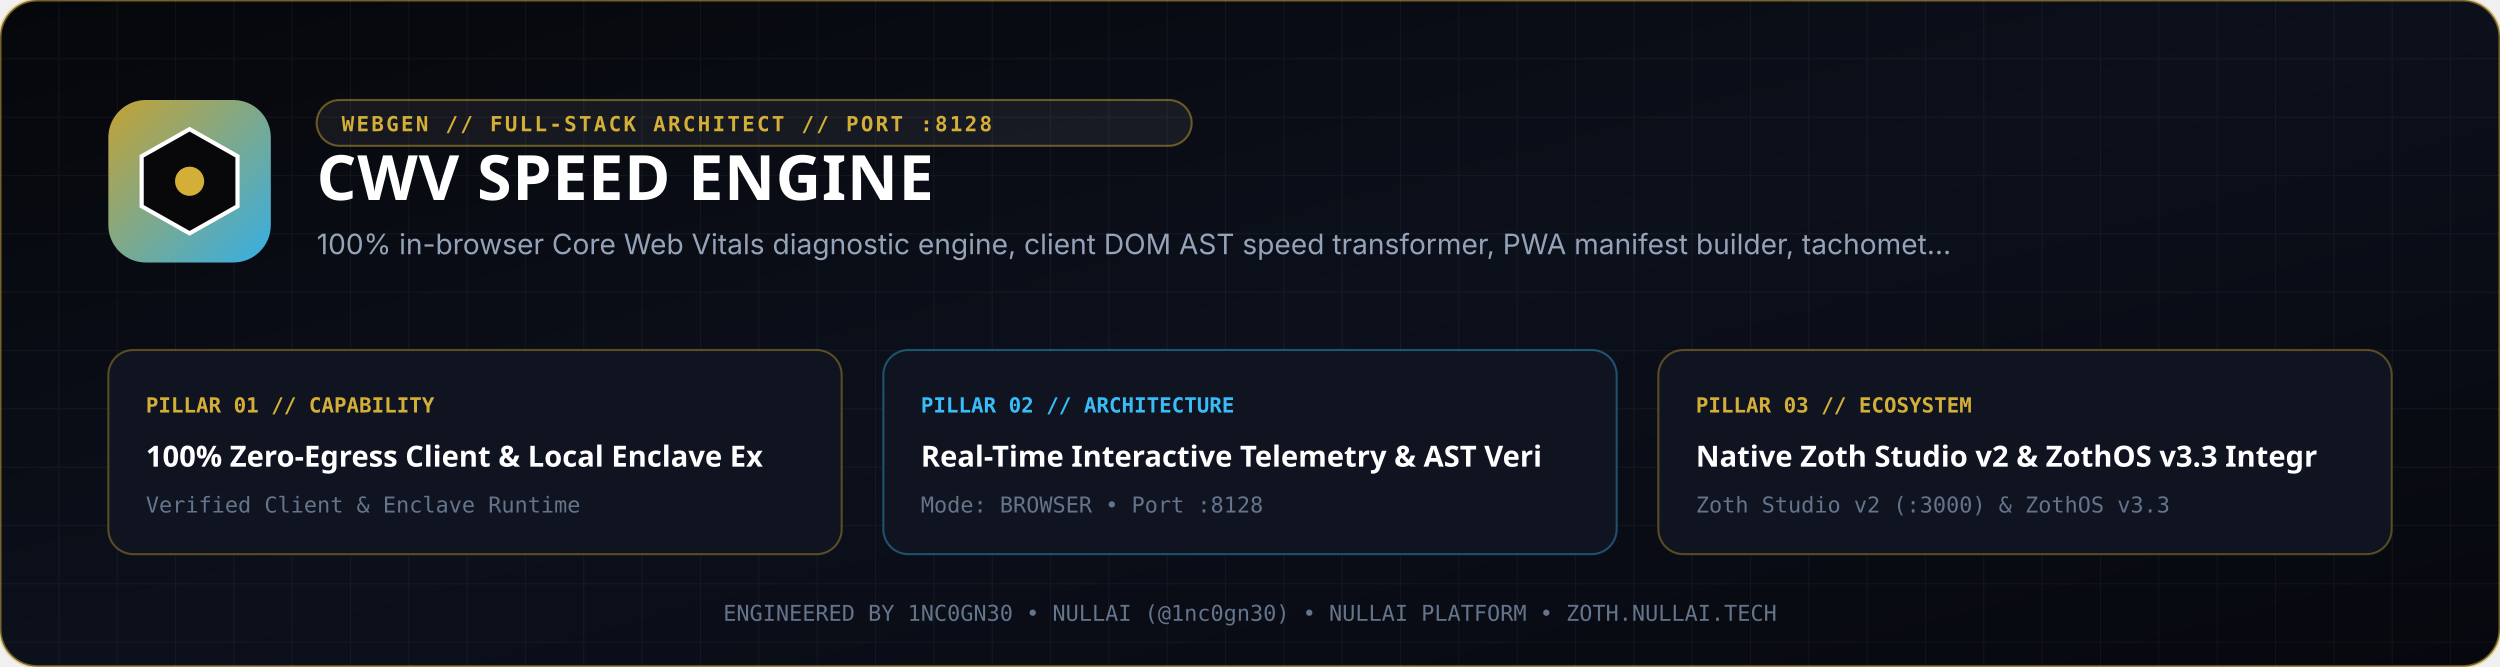
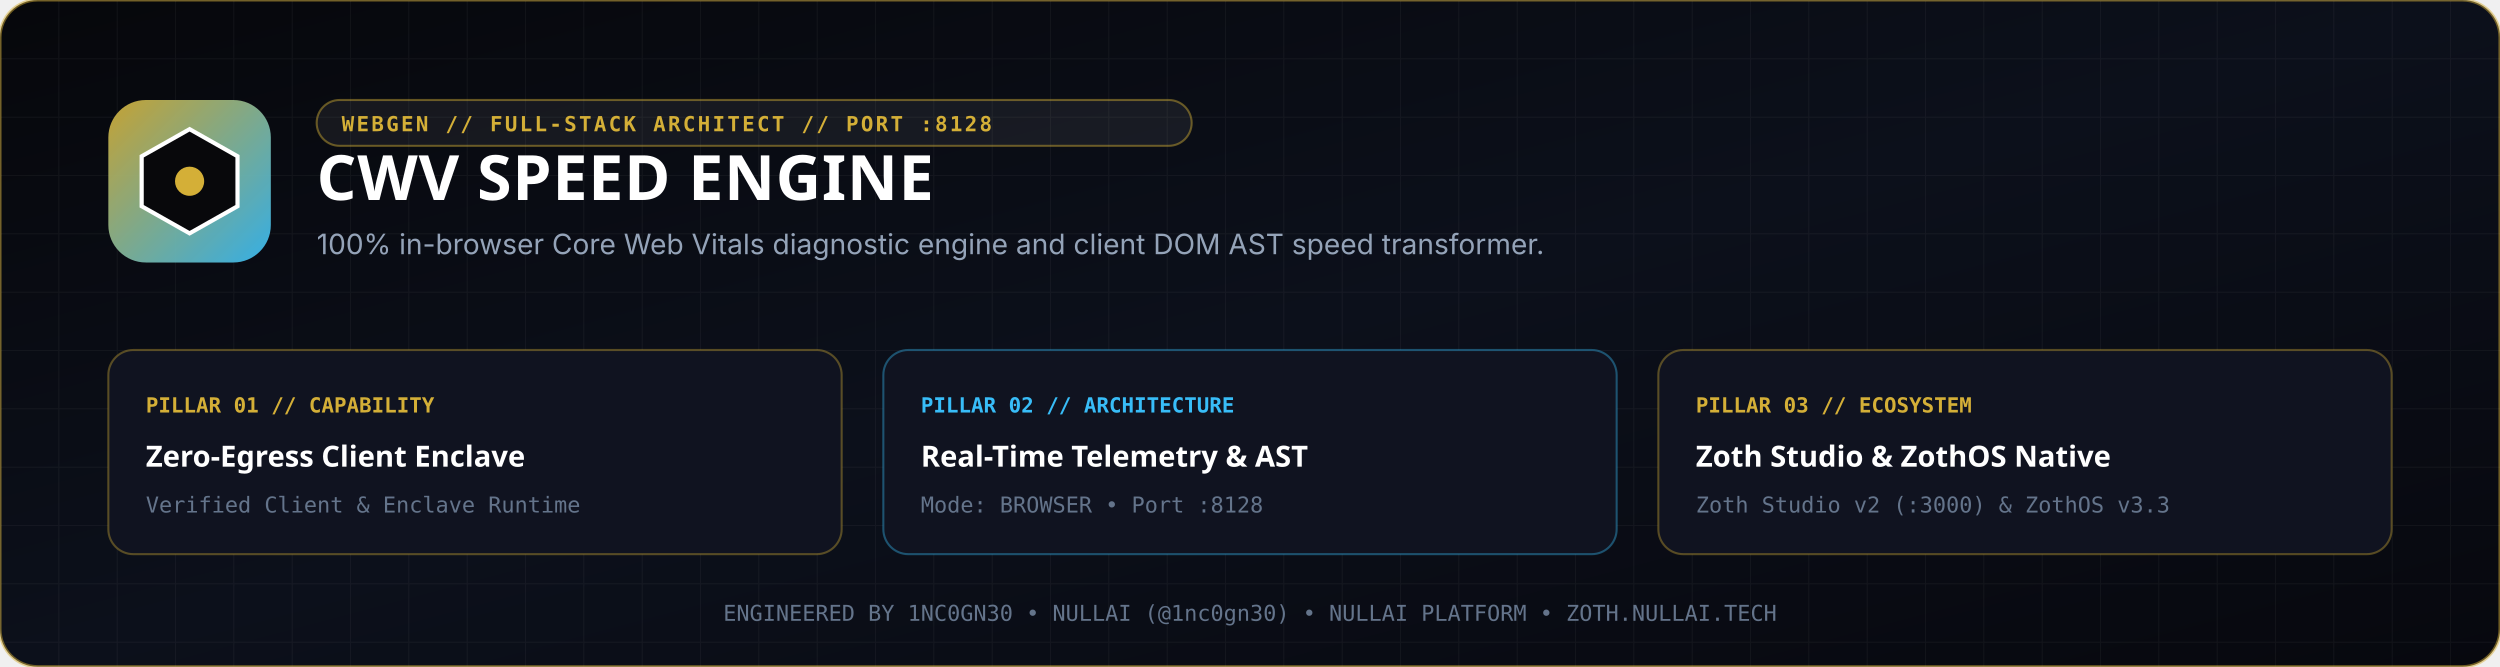
<svg xmlns="http://www.w3.org/2000/svg" viewBox="0 0 1200 320" width="100%" height="100%">
  <defs>
    <linearGradient id="bg" x1="0%" y1="0%" x2="100%" y2="100%">
      <stop offset="0%" stop-color="#06070B" />
      <stop offset="50%" stop-color="#0C101B" />
      <stop offset="100%" stop-color="#07080E" />
    </linearGradient>
    <linearGradient id="accent" x1="0%" y1="0%" x2="100%" y2="100%">
      <stop offset="0%" stop-color="#D4AF37" />
      <stop offset="100%" stop-color="#38BDF8" />
    </linearGradient>
    <pattern id="grid" width="28" height="28" patternUnits="userSpaceOnUse">
      <path d="M 28 0 L 0 0 0 28" fill="none" stroke="rgba(255,255,255,0.04)" stroke-width="1" />
    </pattern>
  </defs>
  <rect width="1200" height="320" rx="18" fill="url(#bg)" stroke="#D4AF37" stroke-opacity="0.5" stroke-width="1.5" />
  <rect width="1200" height="320" rx="18" fill="url(#grid)" />
  <g transform="translate(52, 48)">
    <rect width="78" height="78" rx="18" fill="url(#accent)" opacity="0.92" />
    <polygon points="39,14 62,27 62,51 39,64 16,51 16,27" fill="#08080B" stroke="#FFFFFF" stroke-width="2" />
    <circle cx="39" cy="39" r="7" fill="#D4AF37" />
  </g>
  <g transform="translate(152, 62)">
    <rect x="0" y="-14" width="420" height="22" rx="11" fill="rgba(255,255,255,0.06)" stroke="#D4AF37" stroke-opacity="0.45" />
    <text x="12" y="1" fill="#D4AF37" font-family="JetBrains Mono, monospace" font-size="10" font-weight="700" letter-spacing="1.1">WEBGEN // FULL-STACK ARCHITECT // PORT :8128</text>
    <text x="0" y="34" fill="#FFFFFF" font-family="Syne, Space Grotesk, sans-serif" font-size="30" font-weight="800" letter-spacing="0.4">CWV SPEED ENGINE</text>
-     <text x="0" y="60" fill="#94A3B8" font-family="Inter, sans-serif" font-size="13.5">100% in-browser Core Web Vitals diagnostic engine, client DOM AST speed transformer, PWA manifest builder, tachomet...</text>
+     <text x="0" y="60" fill="#94A3B8" font-family="Inter, sans-serif" font-size="13.5">100% in-browser Core Web Vitals diagnostic engine and client DOM AST speed transformer.</text>
  </g>
  <g transform="translate(52, 168)">
    <rect x="0" y="0" width="352" height="98" rx="12" fill="#101320" stroke="#D4AF37" stroke-opacity="0.38" />
    <text x="18" y="30" fill="#D4AF37" font-family="JetBrains Mono, monospace" font-size="10" font-weight="700">PILLAR 01 // CAPABILITY</text>
-     <text x="18" y="56" fill="#FFFFFF" font-family="Space Grotesk, sans-serif" font-size="14" font-weight="700">100% Zero-Egress Client &amp; Local Enclave Ex</text>
+     <text x="18" y="56" fill="#FFFFFF" font-family="Space Grotesk, sans-serif" font-size="14" font-weight="700">Zero-Egress Client Enclave</text>
    <text x="18" y="78" fill="#64748B" font-family="JetBrains Mono, monospace" font-size="10.5">Verified Client &amp; Enclave Runtime</text>
    <rect x="372" y="0" width="352" height="98" rx="12" fill="#101320" stroke="#38BDF8" stroke-opacity="0.38" />
    <text x="390" y="30" fill="#38BDF8" font-family="JetBrains Mono, monospace" font-size="10" font-weight="700">PILLAR 02 // ARCHITECTURE</text>
-     <text x="390" y="56" fill="#FFFFFF" font-family="Space Grotesk, sans-serif" font-size="14" font-weight="700">Real-Time Interactive Telemetry &amp; AST Veri</text>
+     <text x="390" y="56" fill="#FFFFFF" font-family="Space Grotesk, sans-serif" font-size="14" font-weight="700">Real-Time Telemetry &amp; AST</text>
    <text x="390" y="78" fill="#64748B" font-family="JetBrains Mono, monospace" font-size="10.5">Mode: BROWSER • Port :8128</text>
    <rect x="744" y="0" width="352" height="98" rx="12" fill="#101320" stroke="#D4AF37" stroke-opacity="0.38" />
    <text x="762" y="30" fill="#D4AF37" font-family="JetBrains Mono, monospace" font-size="10" font-weight="700">PILLAR 03 // ECOSYSTEM</text>
-     <text x="762" y="56" fill="#FFFFFF" font-family="Space Grotesk, sans-serif" font-size="14" font-weight="700">Native Zoth Studio v2 &amp; ZothOS v3.3 Integr</text>
+     <text x="762" y="56" fill="#FFFFFF" font-family="Space Grotesk, sans-serif" font-size="14" font-weight="700">Zoth Studio &amp; ZothOS Native</text>
    <text x="762" y="78" fill="#64748B" font-family="JetBrains Mono, monospace" font-size="10.5">Zoth Studio v2 (:3000) &amp; ZothOS v3.3</text>
  </g>
  <text x="600" y="298" text-anchor="middle" fill="#64748B" font-family="JetBrains Mono, monospace" font-size="10.5">
    ENGINEERED BY 1NC0GN30 • NULLAI (@1nc0gn30)  •  NULLAI PLATFORM  •  ZOTH.NULLAI.TECH
  </text>
</svg>
